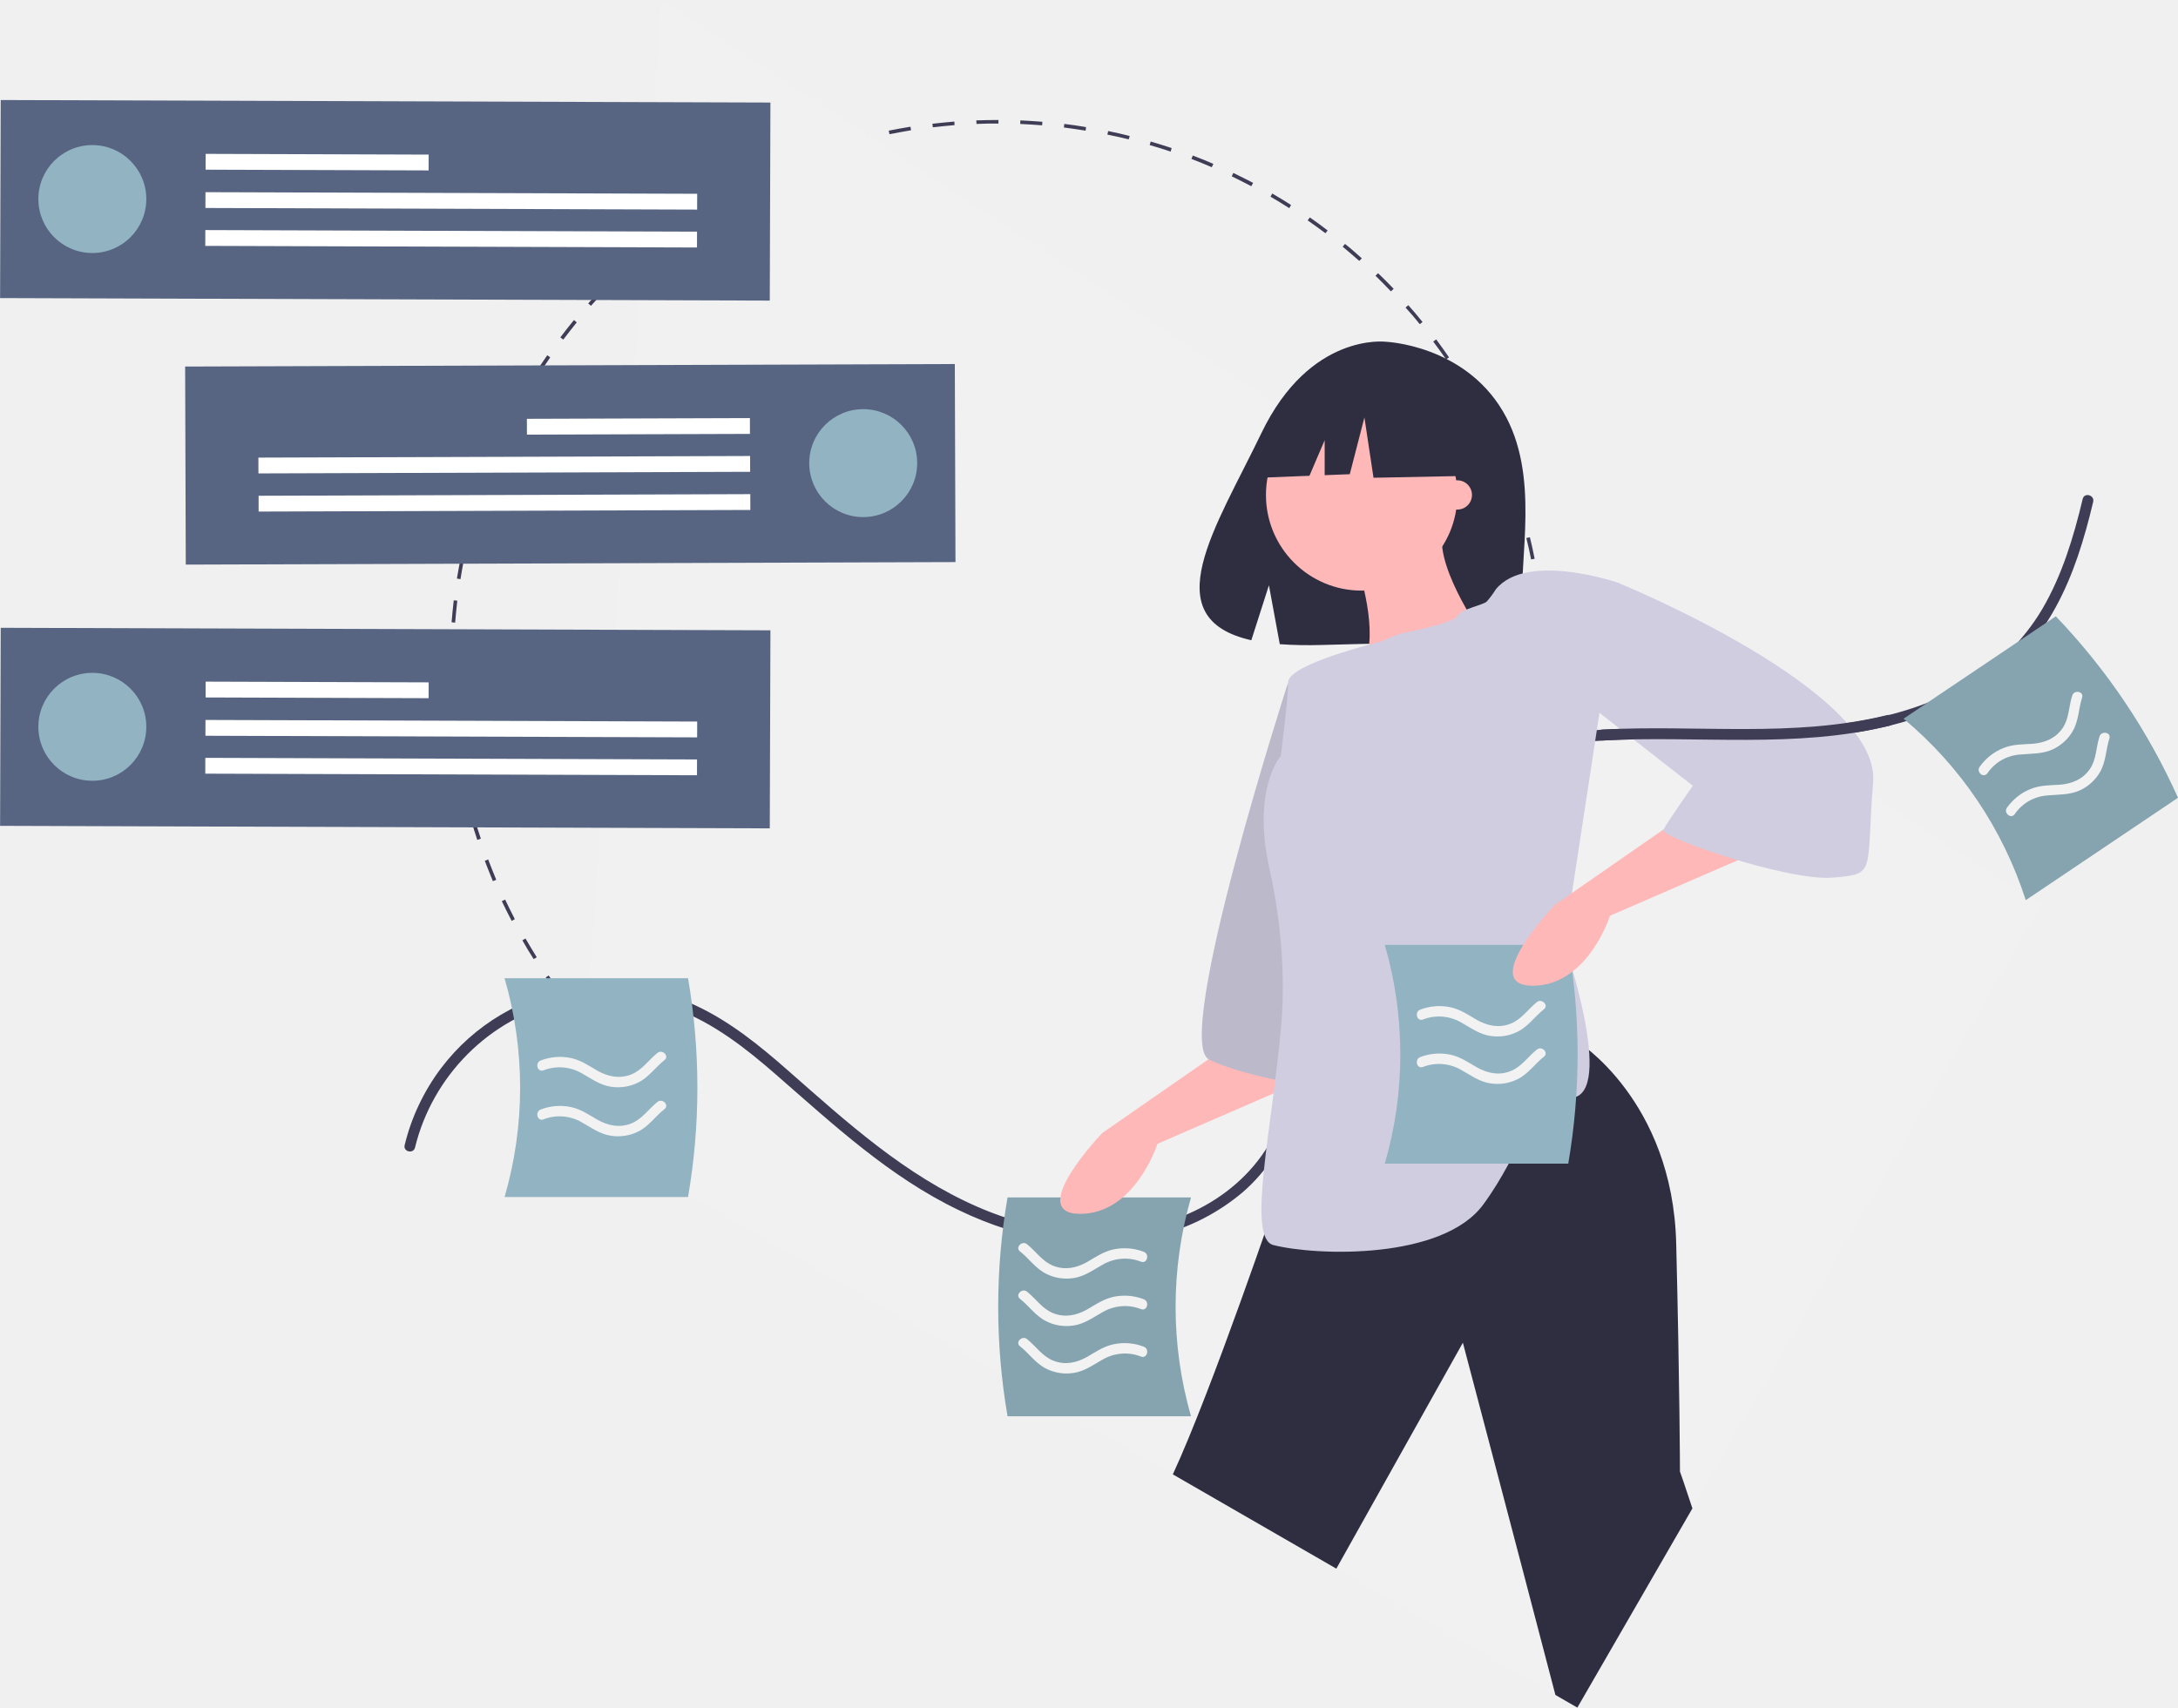
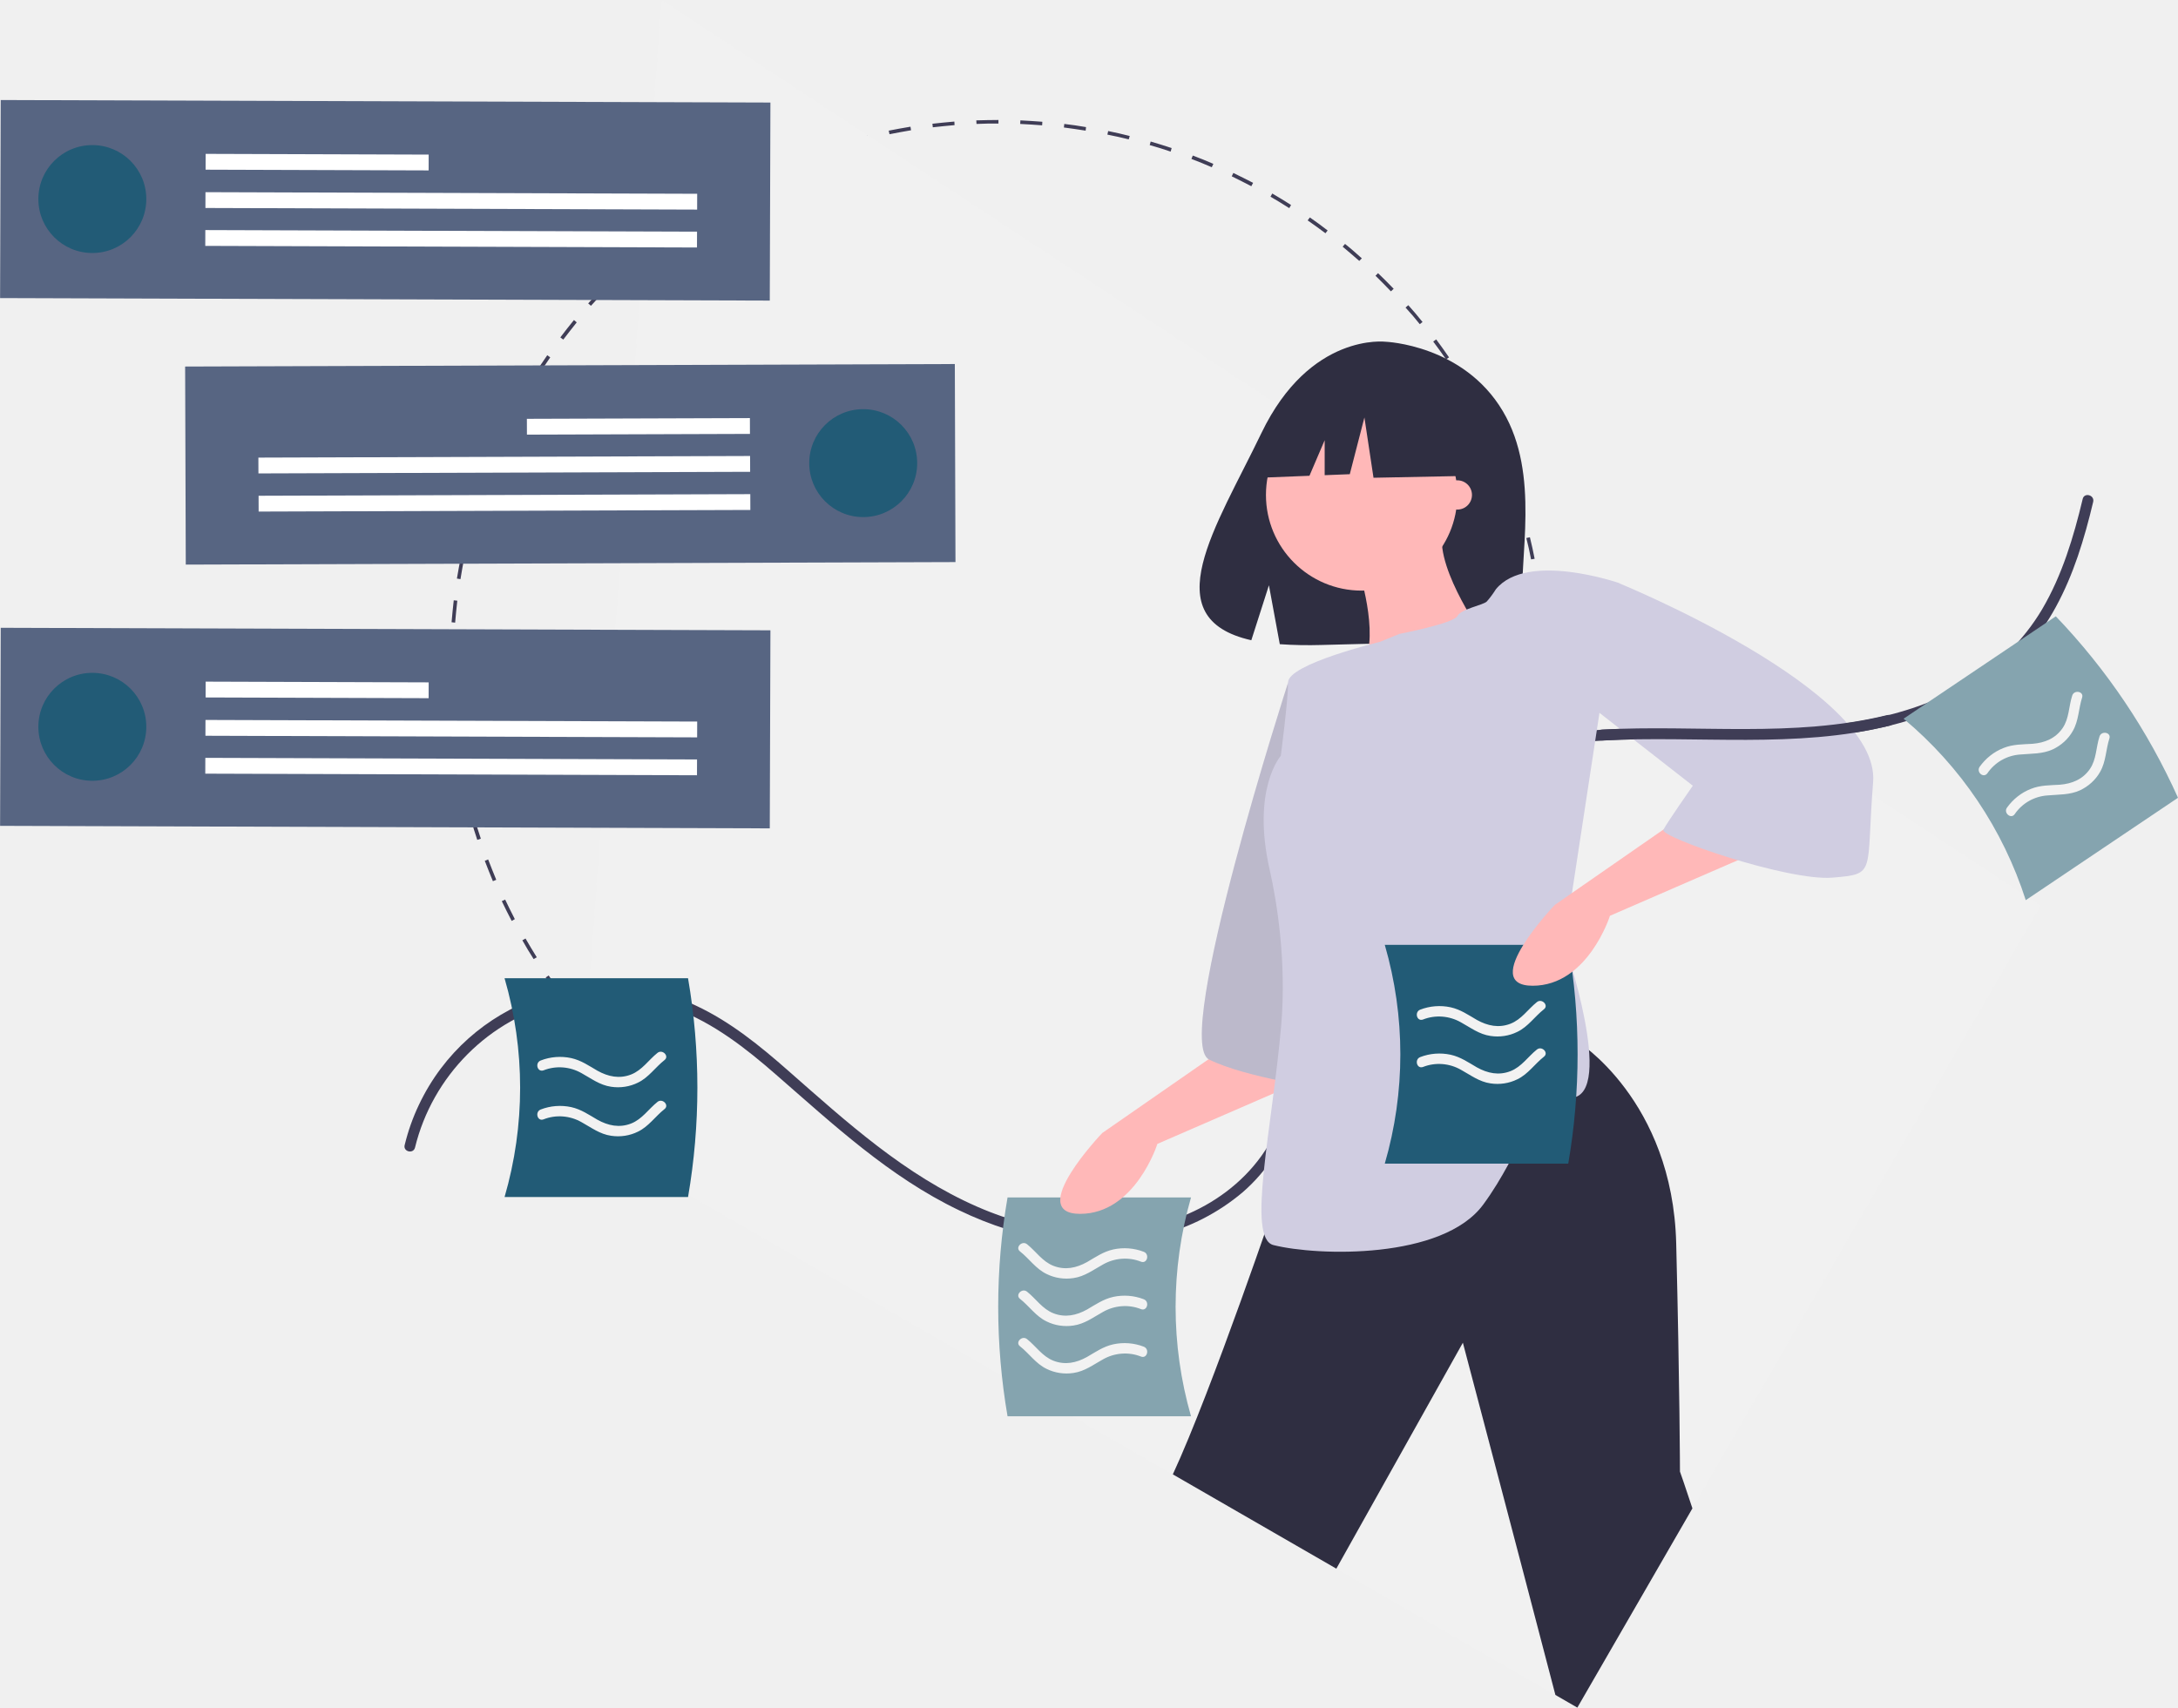
<svg xmlns="http://www.w3.org/2000/svg" version="1.1" id="Layer_1" x="0px" y="0px" viewBox="0 0 1101.6 863.9" style="enable-background:new 0 0 1101.6 863.9;" xml:space="preserve">
  <style type="text/css">
	.st0{fill:#3F3D56;}
	.st1{fill:#F1F1F1;}
	.st2{fill:#85A4AF;}
- 	.st3{fill:#91B3C2;}
+ 	.st3{fill:#225B76;}
	.st4{fill:#F2F2F2;}
	.st5{fill:#2F2E41;}
	.st6{fill:#FFB8B8;}
	.st7{fill:#D0CDE1;}
	.st8{opacity:0.1;enable-background:new    ;}
	.st9{fill:#576582;}
	.st10{fill:#FFFFFF;}
	.st11{display:none;}
</style>
  <g id="ebbf72a9-6ef4-4f8b-8675-8eadd92ac77c">
    <path class="st0" d="M503.8,614.9v-1.8c3.7,0,7.4-0.1,11.1-0.2l0.1,1.8C511.3,614.8,507.5,614.9,503.8,614.9z M492.6,614.6   c-3.7-0.2-7.4-0.4-11.1-0.7l0.2-1.8c3.7,0.3,7.4,0.5,11.1,0.7L492.6,614.6z M526.1,614.1l-0.1-1.8c3.7-0.3,7.4-0.6,11-1.1l0.2,1.8   C533.5,613.4,529.8,613.8,526.1,614.1z M470.4,612.8c-3.7-0.5-7.4-1-11-1.6l0.3-1.8c3.6,0.6,7.3,1.1,11,1.6L470.4,612.8z    M548.3,611.5l-0.3-1.8c3.6-0.6,7.3-1.2,10.9-2l0.4,1.8C555.6,610.2,551.9,610.9,548.3,611.5L548.3,611.5z M448.4,609.2   c-3.6-0.7-7.3-1.6-10.9-2.5l0.4-1.8c3.6,0.9,7.2,1.7,10.8,2.5L448.4,609.2z M570.1,607.1l-0.4-1.8c3.6-0.9,7.2-1.8,10.7-2.8   l0.5,1.8C577.4,605.3,573.7,606.2,570.1,607.1L570.1,607.1z M426.7,603.8c-3.6-1-7.1-2.2-10.6-3.3l0.6-1.8c3.5,1.2,7,2.3,10.6,3.3   L426.7,603.8z M591.6,601l-0.6-1.8c3.5-1.2,7-2.4,10.5-3.7l0.7,1.7C598.6,598.5,595.1,599.8,591.6,601L591.6,601z M405.6,596.7   c-3.5-1.3-6.9-2.7-10.4-4.2l0.7-1.7c3.4,1.5,6.9,2.9,10.3,4.2L405.6,596.7z M612.4,593.1l-0.7-1.7c3.4-1.4,6.8-2.9,10.1-4.5   l0.8,1.7C619.3,590.1,615.9,591.7,612.4,593.1L612.4,593.1z M385,587.9c-3.4-1.6-6.7-3.3-10-5l0.9-1.6c3.3,1.7,6.6,3.4,9.9,5   L385,587.9z M632.6,583.6l-0.9-1.6c3.3-1.7,6.5-3.5,9.7-5.3l0.9,1.6C639.2,580.1,635.9,581.9,632.6,583.6L632.6,583.6z    M365.3,577.4c-3.2-1.9-6.4-3.8-9.5-5.8l1-1.6c3.1,2,6.3,3.9,9.5,5.8L365.3,577.4z M651.9,572.5l-1-1.6c3.1-2,6.2-4,9.3-6.1l1,1.5   C658.2,568.5,655,570.6,651.9,572.5L651.9,572.5z M346.4,565.4c-3-2.1-6.1-4.3-9-6.6l1.1-1.5c2.9,2.2,5.9,4.4,9,6.5L346.4,565.4z    M670.3,559.9l-1.1-1.5c2.9-2.2,5.9-4.5,8.7-6.8l1.2,1.4C676.2,555.4,673.2,557.7,670.3,559.9L670.3,559.9z M328.6,551.9   c-2.9-2.4-5.7-4.8-8.5-7.3l1.2-1.4c2.7,2.4,5.6,4.9,8.4,7.2L328.6,551.9z M687.6,545.9l-1.2-1.4c2.8-2.4,5.5-5,8.2-7.5l1.3,1.3   C693.1,540.9,690.4,543.4,687.6,545.9L687.6,545.9z M312,537.1c-2.7-2.6-5.3-5.2-7.9-7.9l1.3-1.3c2.5,2.7,5.2,5.3,7.8,7.9   L312,537.1z M703.7,530.5l-1.3-1.3c2.6-2.6,5.1-5.4,7.5-8.1l1.4,1.2C708.9,525,706.3,527.8,703.7,530.5L703.7,530.5z M296.6,520.9   c-2.5-2.8-4.9-5.6-7.2-8.5l1.4-1.2c2.3,2.8,4.7,5.7,7.2,8.5L296.6,520.9z M718.6,513.8l-1.4-1.2c2.3-2.8,4.7-5.8,6.9-8.7l1.5,1.1   C723.3,508,721,510.9,718.6,513.8L718.6,513.8z M282.5,503.6c-2.2-3-4.4-6-6.5-9.1l1.5-1c2.1,3,4.3,6.1,6.5,9L282.5,503.6z    M732.1,496l-1.5-1.1c2.1-3,4.2-6.1,6.2-9.2l1.6,1C736.3,489.8,734.2,493,732.1,496z M269.9,485.2c-2-3.1-3.9-6.3-5.7-9.5l1.6-0.9   c1.8,3.2,3.8,6.4,5.7,9.5L269.9,485.2z M744.1,477.2l-1.6-0.9c1.9-3.2,3.7-6.5,5.4-9.7l1.6,0.9C747.8,470.7,746,474,744.1,477.2z    M258.8,465.9c-1.7-3.3-3.4-6.6-5-10l1.7-0.8c1.6,3.3,3.2,6.7,4.9,9.9L258.8,465.9z M754.6,457.4l-1.7-0.8   c1.6-3.3,3.1-6.7,4.6-10.1l1.7,0.7C757.8,450.7,756.2,454.1,754.6,457.4z M249.3,445.8c-1.4-3.4-2.8-6.9-4.1-10.3l1.7-0.7   c1.3,3.4,2.7,6.9,4.1,10.3L249.3,445.8z M763.4,436.9l-1.7-0.7c1.3-3.5,2.6-7,3.8-10.5l1.8,0.6C766,429.9,764.8,433.4,763.4,436.9   L763.4,436.9z M241.4,424.9c-1.2-3.5-2.3-7.1-3.3-10.7l1.8-0.5c1,3.5,2.1,7.1,3.3,10.6L241.4,424.9z M770.6,415.7l-1.8-0.5   c1-3.5,2-7.1,2.9-10.7l1.8,0.4C772.6,408.6,771.6,412.2,770.6,415.7z M235.3,403.5c-0.9-3.6-1.7-7.3-2.4-10.9l1.8-0.4   c0.7,3.6,1.5,7.2,2.4,10.8L235.3,403.5z M776,394.1l-1.8-0.4c0.7-3.6,1.4-7.3,2-10.9l1.8,0.3C777.4,386.8,776.7,390.5,776,394.1   L776,394.1z M230.9,381.6c-0.6-3.6-1.1-7.4-1.5-11.1l1.8-0.2c0.4,3.7,0.9,7.4,1.5,11L230.9,381.6z M779.6,372.1l-1.8-0.2   c0.5-3.7,0.8-7.4,1.1-11l1.8,0.2C780.4,364.6,780,368.4,779.6,372.1L779.6,372.1z M228.2,359.5c-0.3-3.7-0.5-7.4-0.6-11.1l1.8-0.1   c0.1,3.7,0.4,7.4,0.6,11.1L228.2,359.5z M781.4,349.8l-1.8-0.1c0.2-3.7,0.2-7.4,0.3-11.1V338h1.8v0.6   C781.7,342.4,781.6,346.1,781.4,349.8z M229.3,337.2h-1.8v-0.3c0-3.6,0.1-7.3,0.2-10.8l1.8,0.1c-0.1,3.6-0.2,7.2-0.2,10.8V337.2z    M779.6,327c-0.1-3.7-0.4-7.4-0.6-11.1l1.8-0.1c0.3,3.7,0.5,7.4,0.7,11.1L779.6,327z M230.2,315l-1.8-0.2c0.3-3.7,0.7-7.4,1.1-11.1   l1.8,0.2C230.9,307.6,230.5,311.3,230.2,315z M777.9,304.9c-0.4-3.6-0.9-7.3-1.5-11l1.8-0.3c0.6,3.7,1.1,7.4,1.5,11.1L777.9,304.9z    M232.9,293l-1.8-0.3c0.6-3.7,1.3-7.3,2-11l1.8,0.4C234.1,285.7,233.5,289.4,232.9,293z M774.4,283c-0.7-3.6-1.5-7.3-2.4-10.8   l1.8-0.4c0.9,3.6,1.7,7.3,2.4,10.9L774.4,283z M237.3,271.3l-1.8-0.4c0.9-3.6,1.9-7.2,2.9-10.8l1.8,0.5   C239.2,264.1,238.2,267.7,237.3,271.3z M769.1,261.5c-1-3.5-2.1-7.1-3.3-10.6l1.8-0.6c1.2,3.5,2.3,7.1,3.3,10.7L769.1,261.5z    M243.5,250l-1.8-0.6c1.2-3.5,2.5-7.1,3.8-10.5l1.7,0.7C246,243,244.7,246.5,243.5,250L243.5,250z M762.1,240.4   c-1.3-3.4-2.7-6.9-4.1-10.3l1.7-0.7c1.4,3.4,2.8,6.9,4.1,10.3L762.1,240.4z M251.5,229.3l-1.7-0.7c1.5-3.4,3-6.8,4.6-10.2l1.7,0.8   C254.5,222.5,252.9,225.9,251.5,229.3L251.5,229.3z M753.5,220.1c-1.6-3.3-3.2-6.6-4.9-9.9l1.6-0.9c1.7,3.3,3.4,6.6,5,10   L753.5,220.1z M261,209.2l-1.6-0.9c1.7-3.3,3.6-6.6,5.4-9.8l1.6,0.9C264.6,202.7,262.8,206,261,209.2z M743.2,200.5   c-1.8-3.2-3.8-6.4-5.7-9.5l1.6-1c2,3.1,3.9,6.3,5.8,9.5L743.2,200.5z M272.2,190l-1.6-1c2-3.1,4.1-6.3,6.2-9.3l1.5,1.1   C276.2,183.8,274.2,186.9,272.2,190z M731.4,181.8c-2.1-3-4.3-6.1-6.5-9l1.5-1.1c2.2,3,4.4,6,6.5,9.1L731.4,181.8z M284.9,171.8   l-1.5-1.1c2.2-3,4.6-5.9,6.9-8.8l1.4,1.2C289.4,166,287.1,168.9,284.9,171.8L284.9,171.8z M718.1,164c-2.3-2.9-4.7-5.7-7.2-8.4   l1.4-1.2c2.5,2.8,4.9,5.6,7.2,8.5L718.1,164z M298.9,154.7l-1.4-1.2c2.5-2.8,5-5.5,7.6-8.2l1.3,1.3   C303.9,149.2,301.4,152,298.9,154.7L298.9,154.7z M703.5,147.4c-2.5-2.7-5.2-5.3-7.8-7.9l1.3-1.3c2.7,2.6,5.3,5.2,7.9,7.9   L703.5,147.4z M314.3,138.7l-1.3-1.3c2.7-2.6,5.4-5.1,8.2-7.5l1.2,1.4C319.7,133.7,317,136.2,314.3,138.7L314.3,138.7z M687.5,132   c-2.8-2.4-5.6-4.9-8.4-7.2l1.2-1.4c2.9,2.3,5.7,4.8,8.5,7.3L687.5,132z M331,124.1l-1.2-1.4c2.9-2.3,5.8-4.6,8.8-6.9l1.1,1.5   C336.7,119.5,333.8,121.8,331,124.1L331,124.1z M670.4,118c-2.9-2.2-6-4.4-9-6.5l1.1-1.5c3,2.1,6.1,4.3,9,6.6L670.4,118z    M348.7,110.8l-1-1.5c3.1-2.1,6.2-4.2,9.3-6.1l1,1.6C354.8,106.7,351.7,108.7,348.7,110.8z M652.1,105.3c-3.1-2-6.3-3.9-9.5-5.8   l0.9-1.6c3.2,1.9,6.4,3.8,9.5,5.8L652.1,105.3z M367.4,99l-0.9-1.6c3.2-1.8,6.5-3.6,9.8-5.4l0.9,1.6   C373.9,95.4,370.6,97.2,367.4,99L367.4,99z M632.9,94.2c-3.3-1.7-6.6-3.4-9.9-5l0.8-1.7c3.3,1.6,6.7,3.3,10,5L632.9,94.2z    M387,88.7l-0.8-1.7c3.3-1.6,6.8-3.1,10.2-4.6l0.7,1.7C393.7,85.7,390.3,87.2,387,88.7L387,88.7z M612.9,84.6   c-3.4-1.5-6.9-2.9-10.3-4.2l0.7-1.7c3.5,1.3,7,2.7,10.4,4.2L612.9,84.6z M407.4,80.1l-0.7-1.7c3.5-1.3,7-2.6,10.5-3.7l0.6,1.8   C414.3,77.6,410.8,78.8,407.4,80.1z M592.1,76.7c-3.5-1.2-7-2.3-10.6-3.3l0.5-1.8c3.6,1,7.1,2.2,10.6,3.3L592.1,76.7z M428.4,73.1   l-0.5-1.8c3.6-1,7.2-2,10.8-2.9l0.4,1.8C435.5,71.2,431.9,72.1,428.4,73.1z M570.9,70.5c-3.6-0.9-7.2-1.7-10.8-2.4l0.4-1.8   c3.6,0.7,7.3,1.6,10.9,2.5L570.9,70.5z M449.9,67.9l-0.4-1.8c3.6-0.7,7.3-1.4,11-2l0.3,1.8C457.2,66.5,453.5,67.2,449.9,67.9z    M549.1,66.1c-3.6-0.6-7.3-1.1-11-1.6l0.2-1.8c3.7,0.4,7.4,1,11,1.6L549.1,66.1z M471.8,64.4l-0.2-1.8c3.7-0.4,7.4-0.8,11.1-1.1   l0.1,1.8C479.2,63.6,475.5,64,471.8,64.4z M527.1,63.4c-3.7-0.3-7.4-0.5-11.1-0.7l0.1-1.8c3.7,0.2,7.5,0.4,11.1,0.7L527.1,63.4z    M493.9,62.7l-0.1-1.8c3.7-0.1,7.4-0.2,11.2-0.2v1.8C501.3,62.5,497.6,62.5,493.9,62.7z" />
    <polygon class="st1" points="1032.1,458.1 856,763.1 797.8,863.9 786.7,857.5 675.9,793.6 593.2,745.9 292.6,572.3 334.6,0  " />
    <path class="st0" d="M209.9,580.6c8.8-36.2,37.5-65.3,73.9-73.8c19.3-4.5,39.6-3.2,58.2,3.7c18.9,7.1,35.2,19.8,50.3,33   c29.2,25.4,57.5,51.9,92.8,68.8c31.5,15.2,67,21.6,101.2,12.6c15.5-3.9,30-11.4,42.2-21.7c12.5-10.8,21.3-25,27.1-40.4   c12.2-32.2,12-67.5,21.3-100.5c4.8-17,12.5-33,24.7-46c12.1-12.8,27.4-22.2,43.7-28.6c38.6-15.3,80.5-14,121.3-13.5   c38.6,0.5,78.1-0.2,114.2-15.3c16.1-6.8,31.1-16.3,43-29.2c12.7-13.8,21.1-30.7,27.1-48.2c3.1-9.1,5.6-18.3,7.8-27.6   c0.8-3.5-4.5-4.9-5.3-1.5c-4.6,19.3-10.4,38.6-20.5,55.8c-9.5,16-23,29.2-39.1,38.3c-34,19.6-74.2,22.5-112.6,22.4   c-41.2-0.1-83.4-3.2-123.4,8.8c-32.6,9.7-62.6,29.2-77.6,60.5c-15,31.2-15.5,66.7-23,99.9c-3.7,16.5-9.3,32.8-19.2,46.7   c-9.9,13.8-24.1,24.2-39.9,30.5c-33.6,13.5-71.2,9.5-103.8-4.8c-36.6-16-65.9-42.7-95.6-68.8c-14.3-12.6-29.3-24.8-46.6-32.9   c-52.5-24.9-115.3-2.5-140.2,50.1c-3.1,6.5-5.5,13.3-7.2,20.3C203.7,582.6,209,584,209.9,580.6L209.9,580.6z" />
    <path class="st2" d="M602.4,716.5h-92.8c-6.3-36.6-6.3-74.1,0-110.7h92.8C592,642,592,680.3,602.4,716.5z" />
    <path class="st3" d="M255.2,605.6H348c6.3-36.6,6.3-74.1,0-110.7h-92.8C265.7,531.1,265.7,569.5,255.2,605.6z" />
    <path class="st4" d="M274.9,541.5c6.3-2.5,13.4-1.9,19.2,1.4c4.9,2.7,9.3,6.1,15,6.9c4.6,0.7,9.4,0,13.6-2.1   c5.4-2.6,8.7-7.7,13.4-11.4c2.6-2-1.1-5.7-3.6-3.6c-4.5,3.6-7.7,8.7-13.3,10.9c-5.9,2.3-11.6,1.1-17-1.9c-4.3-2.5-8.3-5.3-13.3-6.4   c-5.1-1.1-10.5-0.7-15.4,1.2C270.4,537.7,271.8,542.6,274.9,541.5L274.9,541.5z" />
    <path class="st4" d="M274.9,566.3c6.3-2.5,13.4-1.9,19.2,1.4c4.9,2.7,9.3,6.1,15,6.9c4.6,0.7,9.4,0,13.6-2.1   c5.4-2.6,8.7-7.7,13.4-11.4c2.6-2-1.1-5.7-3.6-3.6c-4.5,3.6-7.7,8.7-13.3,10.9c-5.9,2.3-11.6,1.1-17-1.9c-4.3-2.5-8.3-5.3-13.3-6.4   c-5.1-1.1-10.5-0.7-15.4,1.2C270.4,562.5,271.8,567.5,274.9,566.3L274.9,566.3z" />
    <path class="st4" d="M577.1,638.3c-6.3-2.5-13.4-1.9-19.2,1.4c-4.9,2.7-9.3,6.1-15,6.9c-4.6,0.7-9.4,0-13.6-2.1   c-5.4-2.6-8.7-7.7-13.4-11.4c-2.6-2,1.1-5.7,3.6-3.6c4.5,3.6,7.7,8.7,13.3,10.9c5.9,2.3,11.6,1.1,17-1.9c4.3-2.5,8.3-5.3,13.3-6.4   c5.1-1.1,10.5-0.7,15.4,1.2C581.6,634.5,580.2,639.5,577.1,638.3L577.1,638.3z" />
    <path class="st4" d="M577.1,662.3c-6.3-2.5-13.4-1.9-19.2,1.4c-4.9,2.7-9.3,6.1-15,6.9c-4.6,0.7-9.4,0-13.6-2.1   c-5.4-2.6-8.7-7.7-13.4-11.4c-2.6-2,1.1-5.7,3.6-3.6c4.5,3.6,7.7,8.7,13.3,10.9c5.9,2.3,11.6,1.1,17-1.9c4.3-2.5,8.3-5.3,13.3-6.4   c5.1-1.1,10.5-0.7,15.4,1.2C581.6,658.5,580.2,663.5,577.1,662.3L577.1,662.3z" />
    <path class="st4" d="M577.1,686.3c-6.3-2.5-13.4-1.9-19.2,1.4c-4.9,2.7-9.3,6.1-15,6.9c-4.6,0.7-9.4,0-13.6-2.1   c-5.4-2.6-8.7-7.7-13.4-11.4c-2.6-2,1.1-5.7,3.6-3.6c4.5,3.6,7.7,8.7,13.3,10.9c5.9,2.3,11.6,1.1,17-1.9c4.3-2.5,8.3-5.3,13.3-6.4   c5.1-1.1,10.5-0.7,15.4,1.2C581.6,682.5,580.2,687.5,577.1,686.3L577.1,686.3z" />
    <path class="st5" d="M760.1,208c-19.9-33.6-59.2-35.1-59.2-35.1s-38.3-4.9-62.9,46.2c-22.9,47.6-54.5,93.7-5.1,104.8l8.9-27.8   l5.5,29.8c7,0.5,14.1,0.6,21.1,0.4c52.9-1.7,103.3,0.5,101.7-18.5C768.1,282.6,779.3,240.3,760.1,208z" />
    <path class="st6" d="M624.5,526.7l-67,46.5c0,0-39.1,40.9-11.2,40.9s39.1-35.4,39.1-35.4l85.6-37.2L624.5,526.7z" />
    <path class="st7" d="M651.5,345.3c0,0-58.6,181.4-40,190.7s59.6,14.9,59.6,14.9L651.5,345.3z" />
    <path class="st8" d="M651.5,345.3c0,0-58.6,181.4-40,190.7s59.6,14.9,59.6,14.9L651.5,345.3z" />
    <path class="st5" d="M856,763.1l-58.2,100.8l-11.1-6.4c-21.2-81.3-46.8-178.2-46.8-178.2l-64,114.3l-82.7-47.7   C613,703.2,646.9,603,646.9,603l150.7-76.3c0,0,48.4,29.8,50.2,102.4s1.9,115.4,1.9,115.4S852.2,751.5,856,763.1z" />
    <circle class="st6" cx="688.7" cy="250.4" r="48.4" />
    <path class="st6" d="M687.8,290.4c0,0,11.2,35.4,0,48.4s61.4-18.6,61.4-18.6s-26.1-37.2-18.6-54L687.8,290.4z" />
    <path class="st7" d="M756.6,298.1c-1.4,2.2-2.9,4.3-4.6,6.2c-1.9,1.9-13,3.7-14.9,7.4s-29.3,9-29.3,9l-9.8,4   c0,0-46.5,11.2-46.5,20.5s-3.7,37.2-3.7,37.2s-14.9,16.7-5.6,57.7c3.6,15.8,8.6,46.4,5.8,78.8c-4.5,51.7-17.6,107.6-3.9,111   c22.3,5.6,85.6,7.4,106.1-20.5s22.3-52.1,44.7-54s-3.7-78.2-3.7-78.2L819,295C819,295,772.4,278.8,756.6,298.1z" />
    <path class="st3" d="M700.4,588.7h92.8c6.3-36.6,6.3-74.1,0-110.7h-92.8C710.9,514.2,710.9,552.6,700.4,588.7z" />
    <path class="st4" d="M719.7,515.8c6.3-2.5,13.4-1.9,19.2,1.4c4.9,2.7,9.3,6.1,15,6.9c4.6,0.7,9.4,0,13.6-2.1   c5.4-2.6,8.7-7.7,13.4-11.4c2.6-2-1.1-5.7-3.6-3.6c-4.5,3.6-7.7,8.7-13.3,10.9c-5.9,2.3-11.6,1.1-17-1.9c-4.3-2.5-8.3-5.3-13.3-6.4   c-5.1-1.1-10.5-0.7-15.4,1.2C715.3,512,716.6,516.9,719.7,515.8L719.7,515.8z" />
    <path class="st4" d="M719.7,539.8c6.3-2.5,13.4-1.9,19.2,1.4c4.9,2.7,9.3,6.1,15,6.9c4.6,0.7,9.4,0,13.6-2.1   c5.4-2.6,8.7-7.7,13.4-11.4c2.6-2-1.1-5.7-3.6-3.6c-4.5,3.6-7.7,8.7-13.3,10.9c-5.9,2.3-11.6,1.1-17-1.9c-4.3-2.5-8.3-5.3-13.3-6.4   c-5.1-1.1-10.5-0.7-15.4,1.2C715.3,536,716.6,540.9,719.7,539.8L719.7,539.8z" />
    <path class="st6" d="M853.4,411.3l-67,46.5c0,0-39.1,40.9-11.2,40.9s39.1-35.4,39.1-35.4l85.6-37.2L853.4,411.3z" />
    <path class="st5" d="M738.3,204.8l-38.8-20.3l-24.4,3.8c-17.7,2.7-31.9,16-35.8,33.4l-4.6,20.1l27.6-1.1l7.7-18v17.7l12.7-0.5   l7.4-28.7l4.6,30.5l45.3-0.9L738.3,204.8z" />
    <path class="st7" d="M806,298.8l13-3.7c0,0,132.1,54,128.4,100.5s1.9,46.5-20.5,48.4s-87.5-20.5-85.6-24.2s14.9-22.3,14.9-22.3   L806,358.3V298.8z" />
    <circle class="st6" cx="737.1" cy="250.4" r="7.4" />
    <path class="st0" d="M810.3,374.6c48.6-2.6,97.8,4.3,145.6-7.5c3.5-0.9,2-6.2-1.5-5.3c-47.3,11.6-96.1,4.7-144.1,7.3   C806.7,369.3,806.7,374.8,810.3,374.6L810.3,374.6z" />
    <path class="st2" d="M1024.6,455.4l77-51.8c-15.2-33.9-36.1-65-61.8-91.8l-77,51.8C991.7,387.7,1013.1,419.6,1024.6,455.4z" />
    <path class="st4" d="M1005.2,391.2c3.8-5.6,10-9.1,16.8-9.5c5.6-0.5,11.1-0.2,16.3-2.6c4.2-2,7.8-5.2,10.1-9.3   c3-5.2,2.9-11.3,4.7-16.9c1-3.1-4-4.1-5-1c-1.8,5.5-1.5,11.6-4.9,16.5c-3.6,5.2-9,7.4-15.2,7.9c-5,0.3-9.9,0.2-14.6,2.1   c-4.9,1.9-9.1,5.3-12.1,9.5C999.4,390.6,1003.2,393.9,1005.2,391.2L1005.2,391.2z" />
    <path class="st4" d="M1019,411.9c3.8-5.6,10-9.1,16.8-9.5c5.6-0.5,11.1-0.2,16.3-2.6c4.2-2,7.8-5.2,10.1-9.3   c3-5.2,2.9-11.3,4.7-16.9c1-3.1-4-4.1-5-1c-1.8,5.5-1.5,11.6-4.9,16.5c-3.6,5.2-9,7.4-15.2,7.9c-5,0.3-9.9,0.2-14.6,2.1   c-4.9,1.9-9.1,5.3-12.1,9.5C1013.2,411.2,1017.1,414.6,1019,411.9L1019,411.9z" />
    <rect x="144.8" y="-93.3" transform="matrix(3.270183e-03 -1 1 3.270183e-03 92.8673 295.9073)" class="st9" width="100.2" height="389.3" />
    <circle class="st3" cx="46.7" cy="100.7" r="27.3" />
    <rect x="156.4" y="25.7" transform="matrix(3.270183e-03 -1 1 3.270183e-03 77.7816 242.1597)" class="st10" width="8" height="112.8" />
    <rect x="224.2" y="-22.7" transform="matrix(3.270183e-03 -1 1 3.270183e-03 125.8671 329.4977)" class="st10" width="8" height="248.7" />
    <rect x="224.2" y="-3.6" transform="matrix(3.270183e-03 -1 1 3.270183e-03 106.6916 348.6084)" class="st10" width="8" height="248.7" />
    <rect x="144.8" y="173.7" transform="matrix(3.270183e-03 -1 1 3.270183e-03 -174.1298 562.0385)" class="st9" width="100.2" height="389.3" />
    <circle class="st3" cx="46.7" cy="367.7" r="27.3" />
    <rect x="156.4" y="292.7" transform="matrix(3.270183e-03 -1 1 3.270183e-03 -189.2154 508.2908)" class="st10" width="8" height="112.8" />
    <rect x="224.2" y="244.3" transform="matrix(3.270183e-03 -1 1 3.270183e-03 -141.1299 595.6288)" class="st10" width="8" height="248.7" />
    <rect x="224.2" y="263.4" transform="matrix(3.270183e-03 -1 1 3.270183e-03 -160.3052 614.7397)" class="st10" width="8" height="248.7" />
    <rect x="93.8" y="184.8" transform="matrix(1 -3.270056e-03 3.270056e-03 1 -0.7666 0.9445)" class="st9" width="389.3" height="100.2" />
    <circle class="st3" cx="436.6" cy="234.3" r="27.3" />
    <rect x="266.5" y="211.7" transform="matrix(1 -3.270056e-03 3.270056e-03 1 -0.7036 1.0571)" class="st10" width="112.8" height="8" />
    <rect x="130.7" y="231.1" transform="matrix(1 -3.270056e-03 3.270056e-03 1 -0.7674 0.8353)" class="st10" width="248.7" height="8" />
    <rect x="130.8" y="250.4" transform="matrix(1 -3.270056e-03 3.270056e-03 1 -0.8305 0.8357)" class="st10" width="248.7" height="8" />
  </g>
  <g id="Layer_2_1_" class="st11">
</g>
</svg>
